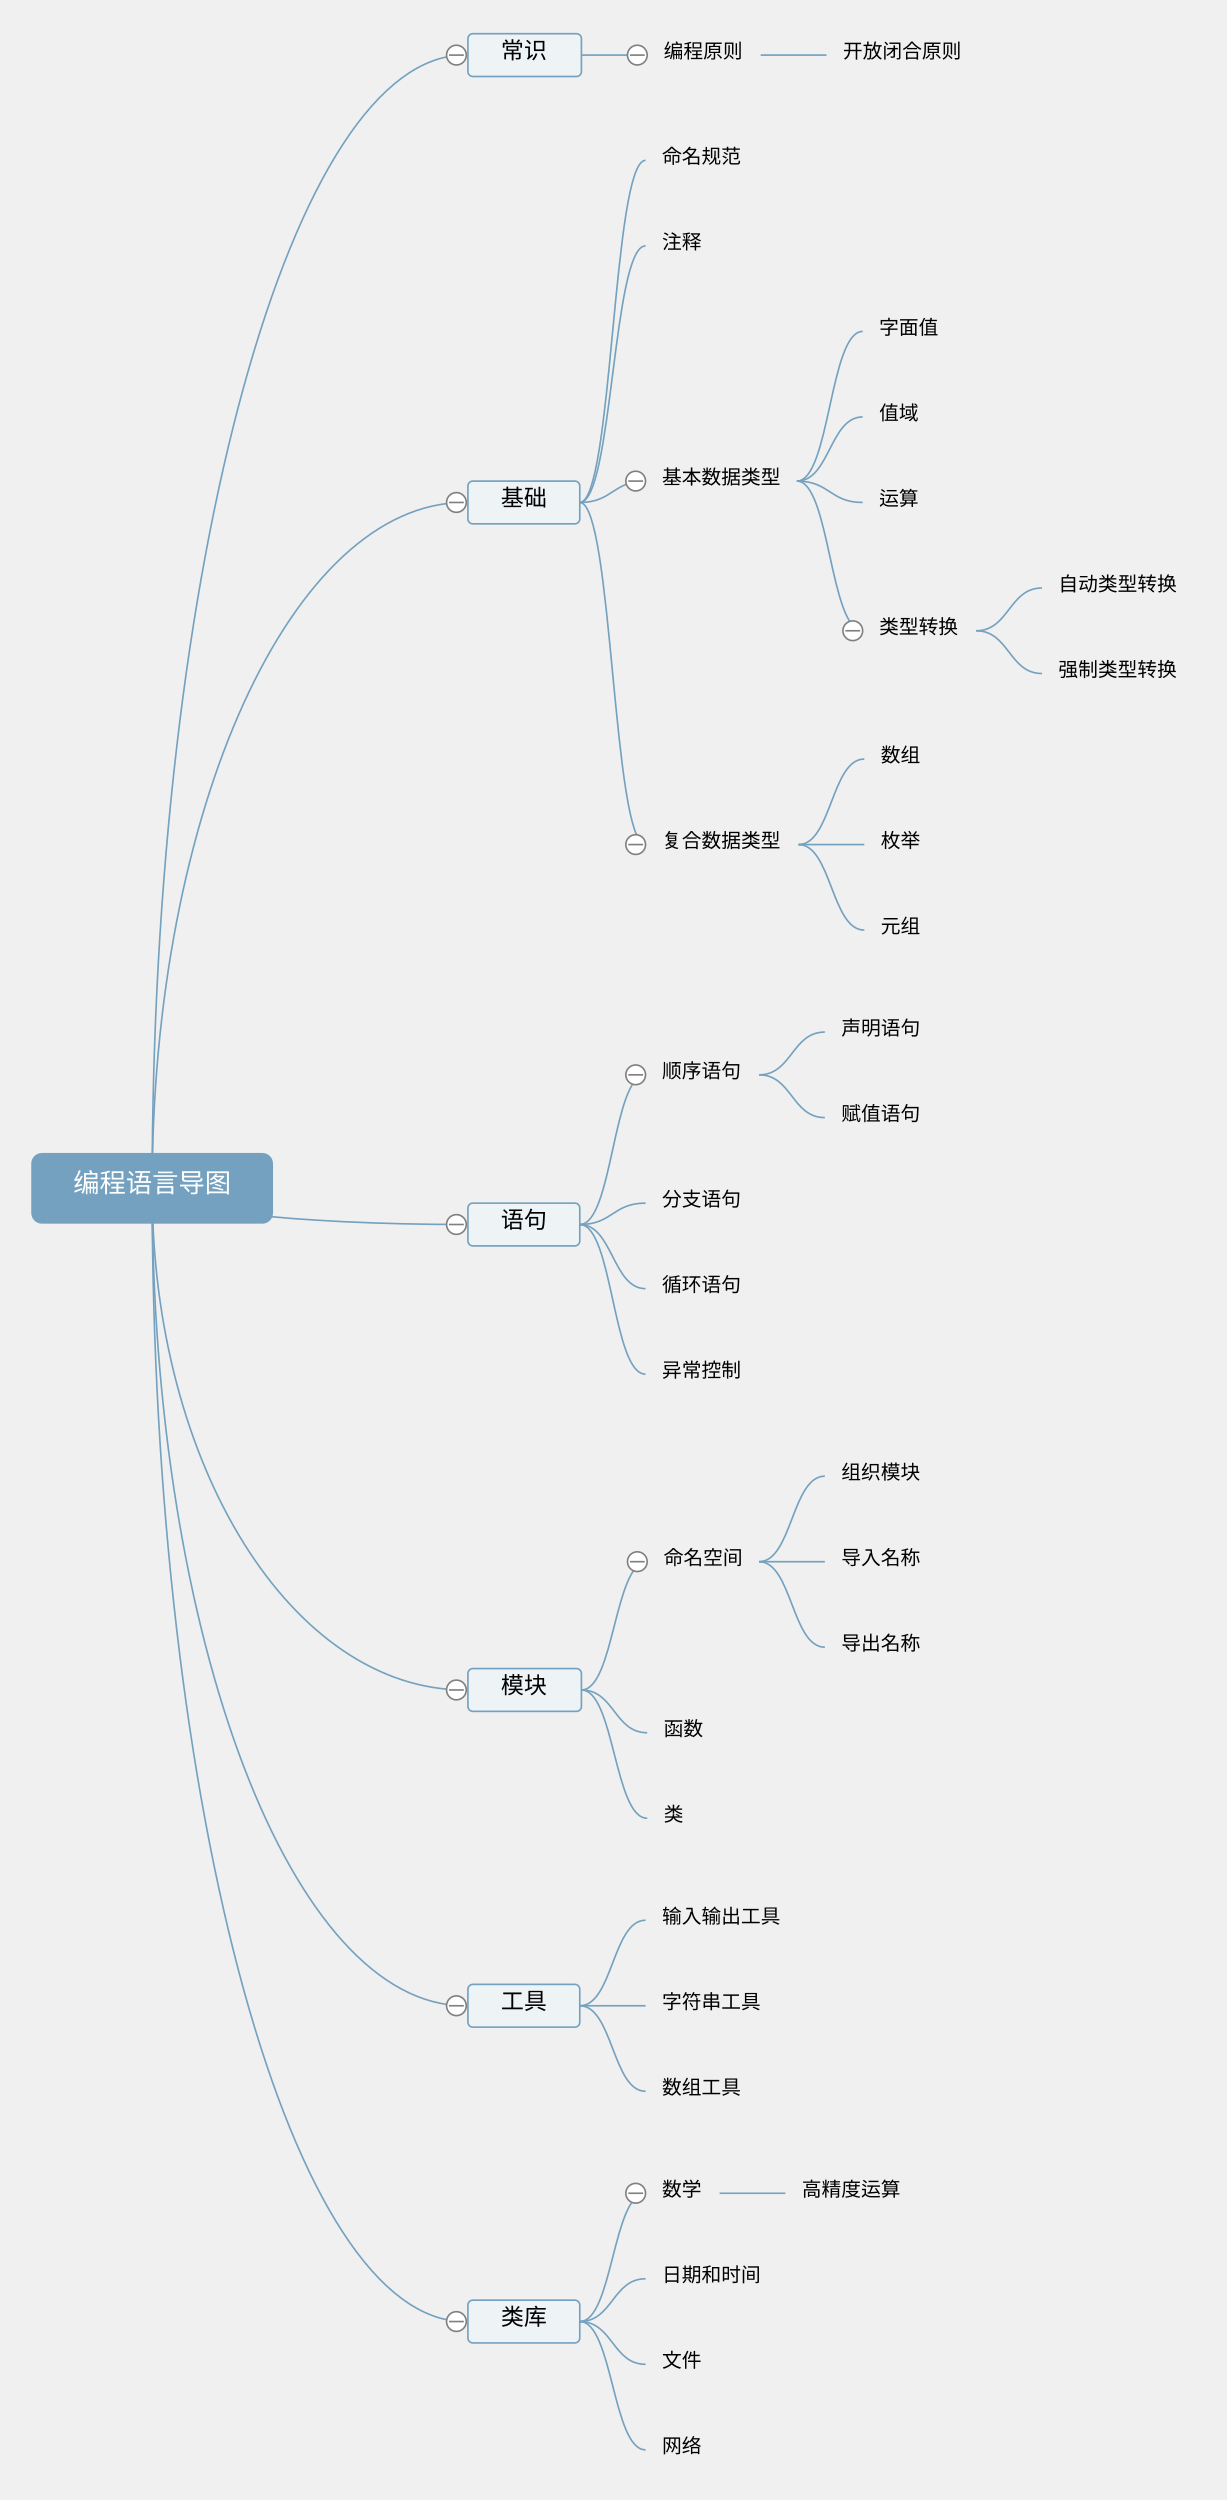
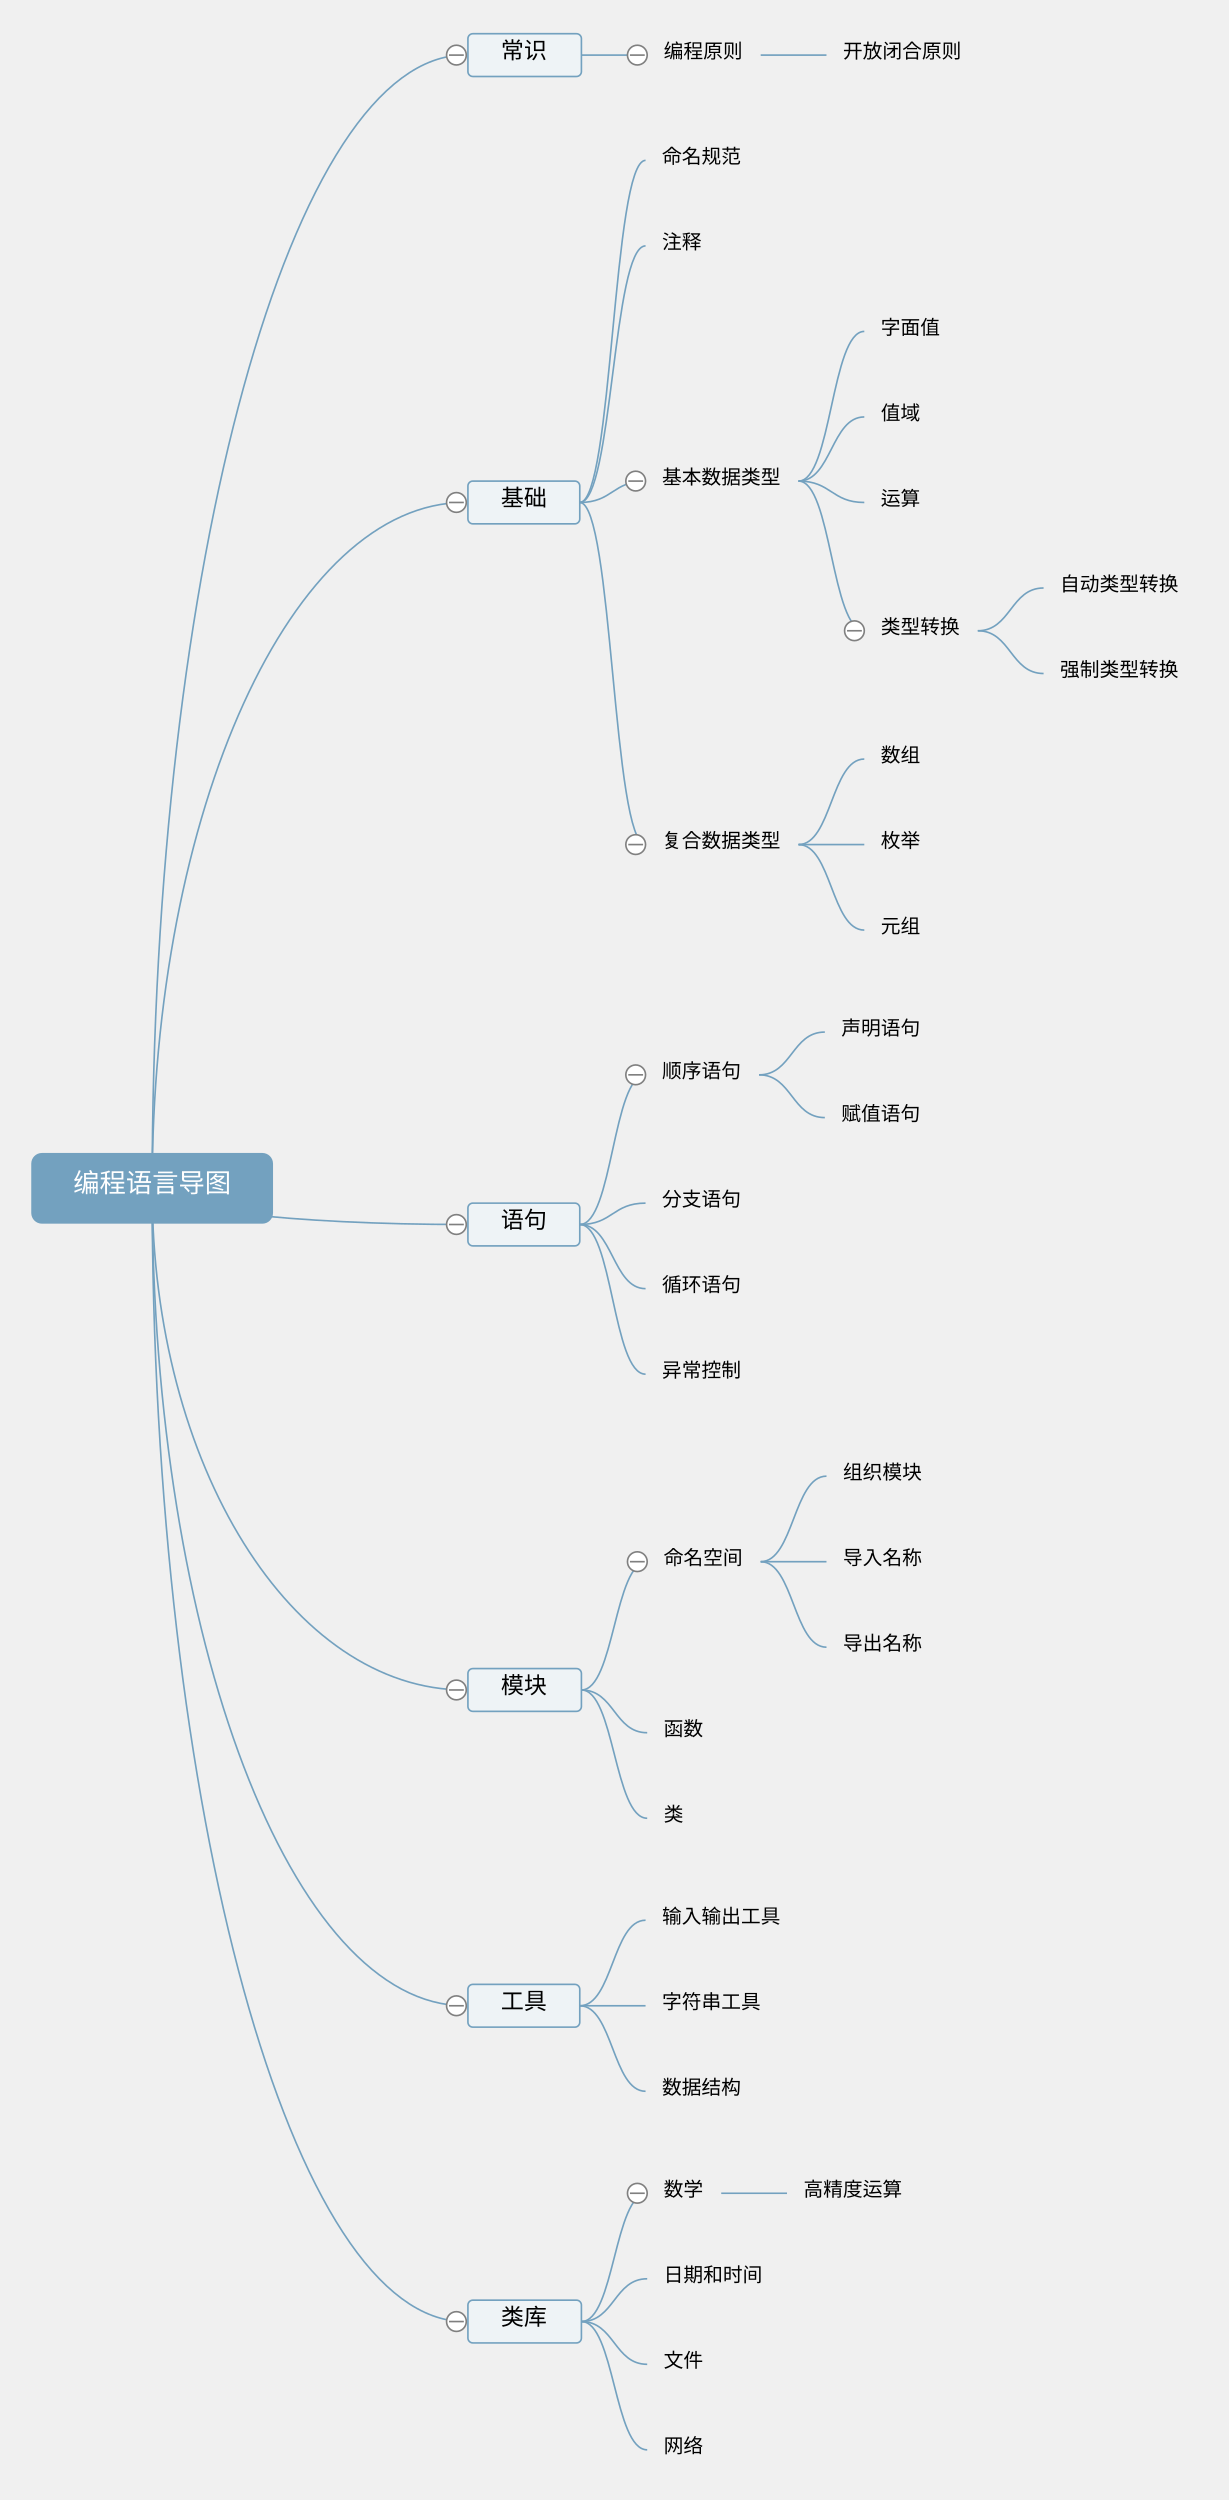
- <svg xmlns="http://www.w3.org/2000/svg" id="kity_svg_6" version="1.1" width="746" height="1520" style="background: rgb(251, 251, 251); visibility: visible;" viewBox="0 0 746 1520">
+ <svg xmlns="http://www.w3.org/2000/svg" id="kity_svg_6" version="1.1" width="747" height="1520" style="background: rgb(251, 251, 251); visibility: visible;" viewBox="0 0 747 1520">
  <defs id="kity_defs_7">
    <linearGradient id="kity_linearGradient_17" x1="0" y1="0" x2="0" y2="1">
      <stop id="kity_stop_18" offset="0" stop-color="rgb(255, 255, 255)" />
      <stop id="kity_stop_19" offset="1" stop-color="rgb(204, 204, 204)" />
    </linearGradient>
    <marker id="kity_marker_2" orient="auto" refX="6" refY="0" viewBox="-7 -7 14 14" markerWidth="7" markerHeight="7" markerUnits="userSpaceOnUse">
      <path id="kity_path_3" fill="rgb(115, 161, 191)" stroke="none" d="M6,0A6,6,0,1,1,-6,0A6,6,0,1,1,6,0" />
    </marker>
  </defs>
  <g id="kity_g_8">
    <g id="minder1" text-rendering="optimize-speed">
      <g id="minder_connect_group1">
        <path id="kity_path_31" fill="none" stroke="rgb(115, 161, 191)" stroke-width="1" d="M92.5,722.5A190,689,0,0,1,282.5,33.5" />
        <path id="kity_path_33" fill="none" stroke="rgb(115, 161, 191)" stroke-width="1" d="M353.5,33.5C373.5,33.5,373.5,33.5,393.5,33.5" />
        <path id="kity_path_35" fill="none" stroke="rgb(115, 161, 191)" stroke-width="1" d="M462.5,33.5C482.5,33.5,482.5,33.5,502.5,33.5" />
        <path id="kity_path_37" fill="none" stroke="rgb(115, 161, 191)" stroke-width="1" d="M92.5,722.5A190,417,0,0,1,282.5,305.5" />
        <path id="kity_path_39" fill="none" stroke="rgb(115, 161, 191)" stroke-width="1" d="M352.5,305.5C372.5,305.5,372.5,97.5,392.5,97.5" />
        <path id="kity_path_41" fill="none" stroke="rgb(115, 161, 191)" stroke-width="1" d="M352.5,305.5C372.5,305.5,372.5,149.5,392.5,149.5" />
        <path id="kity_path_43" fill="none" stroke="rgb(115, 161, 191)" stroke-width="1" d="M352.5,305.5C372.5,305.5,372.5,292.5,392.5,292.5" />
-         <path id="kity_path_45" fill="none" stroke="rgb(115, 161, 191)" stroke-width="1" d="M484.5,292.5C504.5,292.5,504.5,201.5,524.5,201.5" />
-         <path id="kity_path_47" fill="none" stroke="rgb(115, 161, 191)" stroke-width="1" d="M484.5,292.5C504.5,292.5,504.5,253.5,524.5,253.5" />
-         <path id="kity_path_49" fill="none" stroke="rgb(115, 161, 191)" stroke-width="1" d="M484.5,292.5C504.5,292.5,504.5,305.5,524.5,305.5" />
-         <path id="kity_path_51" fill="none" stroke="rgb(115, 161, 191)" stroke-width="1" d="M484.5,292.5C504.5,292.5,504.5,383.5,524.5,383.5" />
-         <path id="kity_path_53" fill="none" stroke="rgb(115, 161, 191)" stroke-width="1" d="M593.5,383.5C613.5,383.5,613.5,357.5,633.5,357.5" />
-         <path id="kity_path_55" fill="none" stroke="rgb(115, 161, 191)" stroke-width="1" d="M593.5,383.5C613.5,383.5,613.5,409.5,633.5,409.5" />
+         <path id="kity_path_45" fill="none" stroke="rgb(115, 161, 191)" stroke-width="1" d="M485.5,292.5C505.5,292.5,505.5,201.5,525.5,201.5" />
+         <path id="kity_path_47" fill="none" stroke="rgb(115, 161, 191)" stroke-width="1" d="M485.5,292.5C505.5,292.5,505.5,253.5,525.5,253.5" />
+         <path id="kity_path_49" fill="none" stroke="rgb(115, 161, 191)" stroke-width="1" d="M485.5,292.5C505.5,292.5,505.5,305.5,525.5,305.5" />
+         <path id="kity_path_51" fill="none" stroke="rgb(115, 161, 191)" stroke-width="1" d="M485.5,292.5C505.5,292.5,505.5,383.5,525.5,383.5" />
+         <path id="kity_path_53" fill="none" stroke="rgb(115, 161, 191)" stroke-width="1" d="M594.5,383.5C614.5,383.5,614.5,357.5,634.5,357.5" />
+         <path id="kity_path_55" fill="none" stroke="rgb(115, 161, 191)" stroke-width="1" d="M594.5,383.5C614.5,383.5,614.5,409.5,634.5,409.5" />
        <path id="kity_path_57" fill="none" stroke="rgb(115, 161, 191)" stroke-width="1" d="M352.5,305.5C372.5,305.5,372.5,513.5,392.5,513.5" />
        <path id="kity_path_59" fill="none" stroke="rgb(115, 161, 191)" stroke-width="1" d="M485.5,513.5C505.5,513.5,505.5,461.5,525.5,461.5" />
        <path id="kity_path_61" fill="none" stroke="rgb(115, 161, 191)" stroke-width="1" d="M485.5,513.5C505.5,513.5,505.5,513.5,525.5,513.5" />
        <path id="kity_path_63" fill="none" stroke="rgb(115, 161, 191)" stroke-width="1" d="M485.5,513.5C505.5,513.5,505.5,565.5,525.5,565.5" />
        <path id="kity_path_65" fill="none" stroke="rgb(115, 161, 191)" stroke-width="1" d="M92.5,722.5A190,22,0,0,0,282.5,744.5" />
        <path id="kity_path_67" fill="none" stroke="rgb(115, 161, 191)" stroke-width="1" d="M352.5,744.5C372.5,744.5,372.5,653.5,392.5,653.5" />
        <path id="kity_path_69" fill="none" stroke="rgb(115, 161, 191)" stroke-width="1" d="M461.5,653.5C481.5,653.5,481.5,627.5,501.5,627.5" />
        <path id="kity_path_71" fill="none" stroke="rgb(115, 161, 191)" stroke-width="1" d="M461.5,653.5C481.5,653.5,481.5,679.5,501.5,679.5" />
        <path id="kity_path_73" fill="none" stroke="rgb(115, 161, 191)" stroke-width="1" d="M352.5,744.5C372.5,744.5,372.5,731.5,392.5,731.5" />
        <path id="kity_path_75" fill="none" stroke="rgb(115, 161, 191)" stroke-width="1" d="M352.5,744.5C372.5,744.5,372.5,783.5,392.5,783.5" />
        <path id="kity_path_77" fill="none" stroke="rgb(115, 161, 191)" stroke-width="1" d="M352.5,744.5C372.5,744.5,372.5,835.5,392.5,835.5" />
        <path id="kity_path_79" fill="none" stroke="rgb(115, 161, 191)" stroke-width="1" d="M92.5,722.5A190,305,0,0,0,282.5,1027.5" />
        <path id="kity_path_81" fill="none" stroke="rgb(115, 161, 191)" stroke-width="1" d="M353.5,1027.5C373.5,1027.5,373.5,949.5,393.5,949.5" />
-         <path id="kity_path_83" fill="none" stroke="rgb(115, 161, 191)" stroke-width="1" d="M461.5,949.5C481.5,949.5,481.5,897.5,501.5,897.5" />
-         <path id="kity_path_85" fill="none" stroke="rgb(115, 161, 191)" stroke-width="1" d="M461.5,949.5C481.5,949.5,481.5,949.5,501.5,949.5" />
-         <path id="kity_path_87" fill="none" stroke="rgb(115, 161, 191)" stroke-width="1" d="M461.5,949.5C481.5,949.5,481.5,1001.5,501.5,1001.5" />
+         <path id="kity_path_83" fill="none" stroke="rgb(115, 161, 191)" stroke-width="1" d="M462.5,949.5C482.5,949.5,482.5,897.5,502.5,897.5" />
+         <path id="kity_path_85" fill="none" stroke="rgb(115, 161, 191)" stroke-width="1" d="M462.5,949.5C482.5,949.5,482.5,949.5,502.5,949.5" />
+         <path id="kity_path_87" fill="none" stroke="rgb(115, 161, 191)" stroke-width="1" d="M462.5,949.5C482.5,949.5,482.5,1001.5,502.5,1001.5" />
        <path id="kity_path_89" fill="none" stroke="rgb(115, 161, 191)" stroke-width="1" d="M353.5,1027.5C373.5,1027.5,373.5,1053.5,393.5,1053.5" />
        <path id="kity_path_91" fill="none" stroke="rgb(115, 161, 191)" stroke-width="1" d="M353.5,1027.5C373.5,1027.5,373.5,1105.5,393.5,1105.5" />
        <path id="kity_path_93" fill="none" stroke="rgb(115, 161, 191)" stroke-width="1" d="M92.5,722.5A190,497,0,0,0,282.5,1219.5" />
        <path id="kity_path_95" fill="none" stroke="rgb(115, 161, 191)" stroke-width="1" d="M352.5,1219.5C372.5,1219.5,372.5,1167.5,392.5,1167.5" />
        <path id="kity_path_97" fill="none" stroke="rgb(115, 161, 191)" stroke-width="1" d="M352.5,1219.5C372.5,1219.5,372.5,1219.5,392.5,1219.5" />
        <path id="kity_path_99" fill="none" stroke="rgb(115, 161, 191)" stroke-width="1" d="M352.5,1219.5C372.5,1219.5,372.5,1271.5,392.5,1271.5" />
        <path id="kity_path_101" fill="none" stroke="rgb(115, 161, 191)" stroke-width="1" d="M92.5,722.5A190,689,0,0,0,282.5,1411.5" />
-         <path id="kity_path_103" fill="none" stroke="rgb(115, 161, 191)" stroke-width="1" d="M352.5,1411.5C372.5,1411.5,372.5,1333.5,392.5,1333.5" />
-         <path id="kity_path_105" fill="none" stroke="rgb(115, 161, 191)" stroke-width="1" d="M437.5,1333.5C457.5,1333.5,457.5,1333.5,477.5,1333.5" />
-         <path id="kity_path_107" fill="none" stroke="rgb(115, 161, 191)" stroke-width="1" d="M352.5,1411.5C372.5,1411.5,372.5,1385.5,392.5,1385.5" />
-         <path id="kity_path_109" fill="none" stroke="rgb(115, 161, 191)" stroke-width="1" d="M352.5,1411.5C372.5,1411.5,372.5,1437.5,392.5,1437.5" />
-         <path id="kity_path_111" fill="none" stroke="rgb(115, 161, 191)" stroke-width="1" d="M352.5,1411.5C372.5,1411.5,372.5,1489.5,392.5,1489.5" />
+         <path id="kity_path_103" fill="none" stroke="rgb(115, 161, 191)" stroke-width="1" d="M353.5,1411.5C373.5,1411.5,373.5,1333.5,393.5,1333.5" />
+         <path id="kity_path_105" fill="none" stroke="rgb(115, 161, 191)" stroke-width="1" d="M438.5,1333.5C458.5,1333.5,458.5,1333.5,478.5,1333.5" />
+         <path id="kity_path_107" fill="none" stroke="rgb(115, 161, 191)" stroke-width="1" d="M353.5,1411.5C373.5,1411.5,373.5,1385.5,393.5,1385.5" />
+         <path id="kity_path_109" fill="none" stroke="rgb(115, 161, 191)" stroke-width="1" d="M353.5,1411.5C373.5,1411.5,373.5,1437.5,393.5,1437.5" />
+         <path id="kity_path_111" fill="none" stroke="rgb(115, 161, 191)" stroke-width="1" d="M353.5,1411.5C373.5,1411.5,373.5,1489.5,393.5,1489.5" />
      </g>
      <g id="minder_node1">
        <path id="node_outline1" fill="rgb(115, 161, 191)" stroke="rgb(115, 161, 191)" d="M25.5,702.5h134a5,5,0,0,1,5,5v30a5,5,0,0,1,-5,5h-134a5,5,0,0,1,-5,-5v-30a5,5,0,0,1,5,-5z" stroke-width="3" />
        <g id="node_text1" fill="white">
          <text id="kity_text_22" text-rendering="inherit" font-size="16" dy=".8em" y="712.1" x="44.5">编程语言导图</text>
        </g>
      </g>
      <g id="kity_g_12">
        <path id="kity_path_13" fill="none" stroke="none" d="M44.5,722.5h0v0h0z" />
      </g>
      <g id="kity_g_14">
        <path id="kity_path_15" fill="none" stroke="none" d="M44.5,722.5h0v0h0z" />
        <path id="kity_path_16" fill="none" stroke="none" />
      </g>
      <g id="minder_node2">
        <g id="node_expander3" style="cursor: pointer;">
          <path id="kity_path_242" fill="white" stroke="gray" d="M283.5,33.5A6,6,0,1,1,271.5,33.5A6,6,0,1,1,283.5,33.5" />
          <path id="kity_path_243" fill="none" stroke="gray" d="M273,33.5L282,33.5" />
        </g>
        <path id="node_outline4" fill="rgb(238, 243, 246)" stroke="rgb(115, 161, 191)" d="M287.5,20.5h63a3,3,0,0,1,3,3v20a3,3,0,0,1,-3,3h-63a3,3,0,0,1,-3,-3v-20a3,3,0,0,1,3,-3z" stroke-width="1" />
        <g id="node_text4" fill="black">
          <text id="kity_text_117" text-rendering="inherit" font-size="14" dy=".8em" y="24.4" x="304.5">常识</text>
        </g>
      </g>
      <g id="minder_node3">
        <g id="node_expander2" style="cursor: pointer;">
          <path id="kity_path_239" fill="white" stroke="gray" d="M393.5,33.5A6,6,0,1,1,381.5,33.5A6,6,0,1,1,393.5,33.5" />
          <path id="kity_path_240" fill="none" stroke="gray" d="M383,33.5L392,33.5" />
        </g>
        <path id="node_outline3" fill="none" stroke="none" d="M398.5,22.5h59a5,5,0,0,1,5,5v12a5,5,0,0,1,-5,5h-59a5,5,0,0,1,-5,-5v-12a5,5,0,0,1,5,-5z" />
        <g id="node_text3" fill="black">
          <text id="kity_text_115" text-rendering="inherit" font-size="12" dy=".8em" y="25.7" x="403.5">编程原则</text>
        </g>
      </g>
      <g id="minder_node4">
-         <g id="node_expander1" display="none" style="cursor: pointer;">
+         <g id="node_expander1" style="cursor: pointer;" display="none">
          <path id="kity_path_236" fill="white" stroke="gray" d="M502.5,33.5A6,6,0,1,1,490.5,33.5A6,6,0,1,1,502.5,33.5" />
          <path id="kity_path_237" fill="none" stroke="gray" />
        </g>
-         <path id="node_outline2" fill="none" stroke="none" d="M507.5,22.5h82a5,5,0,0,1,5,5v12a5,5,0,0,1,-5,5h-82a5,5,0,0,1,-5,-5v-12a5,5,0,0,1,5,-5z" />
+         <path id="node_outline2" fill="none" stroke="none" d="M507.5,22.5h83a5,5,0,0,1,5,5v12a5,5,0,0,1,-5,5h-83a5,5,0,0,1,-5,-5v-12a5,5,0,0,1,5,-5z" />
        <g id="node_text2" fill="black">
          <text id="kity_text_113" text-rendering="inherit" font-size="12" dy=".8em" y="25.7" x="512.5">开放闭合原则</text>
        </g>
      </g>
      <g id="minder_node5">
        <g id="node_expander17" style="cursor: pointer;">
          <path id="kity_path_284" fill="white" stroke="gray" d="M283.5,305.5A6,6,0,1,1,271.5,305.5A6,6,0,1,1,283.5,305.5" />
          <path id="kity_path_285" fill="none" stroke="gray" d="M273,305.5L282,305.5" />
        </g>
        <path id="node_outline18" fill="rgb(238, 243, 246)" stroke="rgb(115, 161, 191)" d="M287.5,292.5h62a3,3,0,0,1,3,3v20a3,3,0,0,1,-3,3h-62a3,3,0,0,1,-3,-3v-20a3,3,0,0,1,3,-3z" stroke-width="1" />
        <g id="node_text18" fill="black">
          <text id="kity_text_145" text-rendering="inherit" font-size="14" dy=".8em" y="296.4" x="304.5">基础</text>
        </g>
      </g>
      <g id="minder_node6">
-         <g id="node_expander4" display="none" style="cursor: pointer;">
+         <g id="node_expander4" style="cursor: pointer;" display="none">
          <path id="kity_path_245" fill="white" stroke="gray" d="M392.5,97.5A6,6,0,1,1,380.5,97.5A6,6,0,1,1,392.5,97.5" />
          <path id="kity_path_246" fill="none" stroke="gray" />
        </g>
-         <path id="node_outline5" fill="none" stroke="none" d="M397.5,86.5h58a5,5,0,0,1,5,5v12a5,5,0,0,1,-5,5h-58a5,5,0,0,1,-5,-5v-12a5,5,0,0,1,5,-5z" />
+         <path id="node_outline5" fill="none" stroke="none" d="M397.5,86.5h59a5,5,0,0,1,5,5v12a5,5,0,0,1,-5,5h-59a5,5,0,0,1,-5,-5v-12a5,5,0,0,1,5,-5z" />
        <g id="node_text5" fill="black">
          <text id="kity_text_119" text-rendering="inherit" font-size="12" dy=".8em" y="89.7" x="402.5">命名规范</text>
        </g>
      </g>
      <g id="minder_node7">
-         <g id="node_expander5" display="none" style="cursor: pointer;">
+         <g id="node_expander5" style="cursor: pointer;" display="none">
          <path id="kity_path_248" fill="white" stroke="gray" d="M392.5,149.5A6,6,0,1,1,380.5,149.5A6,6,0,1,1,392.5,149.5" />
          <path id="kity_path_249" fill="none" stroke="gray" />
        </g>
        <path id="node_outline6" fill="none" stroke="none" d="M397.5,138.5h35a5,5,0,0,1,5,5v12a5,5,0,0,1,-5,5h-35a5,5,0,0,1,-5,-5v-12a5,5,0,0,1,5,-5z" />
        <g id="node_text6" fill="black">
          <text id="kity_text_121" text-rendering="inherit" font-size="12" dy=".8em" y="141.7" x="402.5">注释</text>
        </g>
      </g>
      <g id="minder_node8">
        <g id="node_expander12" style="cursor: pointer;">
          <path id="kity_path_269" fill="white" stroke="gray" d="M392.5,292.5A6,6,0,1,1,380.5,292.5A6,6,0,1,1,392.5,292.5" />
          <path id="kity_path_270" fill="none" stroke="gray" d="M382,292.5L391,292.5" />
        </g>
-         <path id="node_outline13" fill="none" stroke="none" d="M397.5,281.5h82a5,5,0,0,1,5,5v12a5,5,0,0,1,-5,5h-82a5,5,0,0,1,-5,-5v-12a5,5,0,0,1,5,-5z" />
+         <path id="node_outline13" fill="none" stroke="none" d="M397.5,281.5h83a5,5,0,0,1,5,5v12a5,5,0,0,1,-5,5h-83a5,5,0,0,1,-5,-5v-12a5,5,0,0,1,5,-5z" />
        <g id="node_text13" fill="black">
          <text id="kity_text_135" text-rendering="inherit" font-size="12" dy=".8em" y="284.7" x="402.5">基本数据类型</text>
        </g>
      </g>
      <g id="minder_node9">
-         <g id="node_expander6" display="none" style="cursor: pointer;">
-           <path id="kity_path_251" fill="white" stroke="gray" d="M524.5,201.5A6,6,0,1,1,512.5,201.5A6,6,0,1,1,524.5,201.5" />
+         <g id="node_expander6" style="cursor: pointer;" display="none">
+           <path id="kity_path_251" fill="white" stroke="gray" d="M525.5,201.5A6,6,0,1,1,513.5,201.5A6,6,0,1,1,525.5,201.5" />
          <path id="kity_path_252" fill="none" stroke="gray" />
        </g>
-         <path id="node_outline7" fill="none" stroke="none" d="M529.5,190.5h47a5,5,0,0,1,5,5v12a5,5,0,0,1,-5,5h-47a5,5,0,0,1,-5,-5v-12a5,5,0,0,1,5,-5z" />
+         <path id="node_outline7" fill="none" stroke="none" d="M530.5,190.5h47a5,5,0,0,1,5,5v12a5,5,0,0,1,-5,5h-47a5,5,0,0,1,-5,-5v-12a5,5,0,0,1,5,-5z" />
        <g id="node_text7" fill="black">
-           <text id="kity_text_123" text-rendering="inherit" font-size="12" dy=".8em" y="193.7" x="534.5">字面值</text>
+           <text id="kity_text_123" text-rendering="inherit" font-size="12" dy=".8em" y="193.7" x="535.5">字面值</text>
        </g>
      </g>
      <g id="minder_node10">
-         <g id="node_expander7" display="none" style="cursor: pointer;">
-           <path id="kity_path_254" fill="white" stroke="gray" d="M524.5,253.5A6,6,0,1,1,512.5,253.5A6,6,0,1,1,524.5,253.5" />
+         <g id="node_expander7" style="cursor: pointer;" display="none">
+           <path id="kity_path_254" fill="white" stroke="gray" d="M525.5,253.5A6,6,0,1,1,513.5,253.5A6,6,0,1,1,525.5,253.5" />
          <path id="kity_path_255" fill="none" stroke="gray" />
        </g>
-         <path id="node_outline8" fill="none" stroke="none" d="M529.5,242.5h35a5,5,0,0,1,5,5v12a5,5,0,0,1,-5,5h-35a5,5,0,0,1,-5,-5v-12a5,5,0,0,1,5,-5z" />
+         <path id="node_outline8" fill="none" stroke="none" d="M530.5,242.5h35a5,5,0,0,1,5,5v12a5,5,0,0,1,-5,5h-35a5,5,0,0,1,-5,-5v-12a5,5,0,0,1,5,-5z" />
        <g id="node_text8" fill="black">
-           <text id="kity_text_125" text-rendering="inherit" font-size="12" dy=".8em" y="245.7" x="534.5">值域</text>
+           <text id="kity_text_125" text-rendering="inherit" font-size="12" dy=".8em" y="245.7" x="535.5">值域</text>
        </g>
      </g>
      <g id="minder_node11">
-         <g id="node_expander8" display="none" style="cursor: pointer;">
-           <path id="kity_path_257" fill="white" stroke="gray" d="M524.5,305.5A6,6,0,1,1,512.5,305.5A6,6,0,1,1,524.5,305.5" />
+         <g id="node_expander8" style="cursor: pointer;" display="none">
+           <path id="kity_path_257" fill="white" stroke="gray" d="M525.5,305.5A6,6,0,1,1,513.5,305.5A6,6,0,1,1,525.5,305.5" />
          <path id="kity_path_258" fill="none" stroke="gray" />
        </g>
-         <path id="node_outline9" fill="none" stroke="none" d="M529.5,294.5h35a5,5,0,0,1,5,5v12a5,5,0,0,1,-5,5h-35a5,5,0,0,1,-5,-5v-12a5,5,0,0,1,5,-5z" />
+         <path id="node_outline9" fill="none" stroke="none" d="M530.5,294.5h35a5,5,0,0,1,5,5v12a5,5,0,0,1,-5,5h-35a5,5,0,0,1,-5,-5v-12a5,5,0,0,1,5,-5z" />
        <g id="node_text9" fill="black">
-           <text id="kity_text_127" text-rendering="inherit" font-size="12" dy=".8em" y="297.7" x="534.5">运算</text>
+           <text id="kity_text_127" text-rendering="inherit" font-size="12" dy=".8em" y="297.7" x="535.5">运算</text>
        </g>
      </g>
      <g id="minder_node12">
        <g id="node_expander11" style="cursor: pointer;">
-           <path id="kity_path_266" fill="white" stroke="gray" d="M524.5,383.5A6,6,0,1,1,512.5,383.5A6,6,0,1,1,524.5,383.5" />
-           <path id="kity_path_267" fill="none" stroke="gray" d="M514,383.5L523,383.5" />
-         </g>
-         <path id="node_outline12" fill="none" stroke="none" d="M529.5,372.5h59a5,5,0,0,1,5,5v12a5,5,0,0,1,-5,5h-59a5,5,0,0,1,-5,-5v-12a5,5,0,0,1,5,-5z" />
+           <path id="kity_path_266" fill="white" stroke="gray" d="M525.5,383.5A6,6,0,1,1,513.5,383.5A6,6,0,1,1,525.5,383.5" />
+           <path id="kity_path_267" fill="none" stroke="gray" d="M515,383.5L524,383.5" />
+         </g>
+         <path id="node_outline12" fill="none" stroke="none" d="M530.5,372.5h59a5,5,0,0,1,5,5v12a5,5,0,0,1,-5,5h-59a5,5,0,0,1,-5,-5v-12a5,5,0,0,1,5,-5z" />
        <g id="node_text12" fill="black">
-           <text id="kity_text_133" text-rendering="inherit" font-size="12" dy=".8em" y="375.7" x="534.5">类型转换</text>
+           <text id="kity_text_133" text-rendering="inherit" font-size="12" dy=".8em" y="375.7" x="535.5">类型转换</text>
        </g>
      </g>
      <g id="minder_node13">
-         <g id="node_expander9" display="none" style="cursor: pointer;">
-           <path id="kity_path_260" fill="white" stroke="gray" d="M633.5,357.5A6,6,0,1,1,621.5,357.5A6,6,0,1,1,633.5,357.5" />
+         <g id="node_expander9" style="cursor: pointer;" display="none">
+           <path id="kity_path_260" fill="white" stroke="gray" d="M634.5,357.5A6,6,0,1,1,622.5,357.5A6,6,0,1,1,634.5,357.5" />
          <path id="kity_path_261" fill="none" stroke="gray" />
        </g>
-         <path id="node_outline10" fill="none" stroke="none" d="M638.5,346.5h83a5,5,0,0,1,5,5v12a5,5,0,0,1,-5,5h-83a5,5,0,0,1,-5,-5v-12a5,5,0,0,1,5,-5z" />
+         <path id="node_outline10" fill="none" stroke="none" d="M639.5,346.5h83a5,5,0,0,1,5,5v12a5,5,0,0,1,-5,5h-83a5,5,0,0,1,-5,-5v-12a5,5,0,0,1,5,-5z" />
        <g id="node_text10" fill="black">
-           <text id="kity_text_129" text-rendering="inherit" font-size="12" dy=".8em" y="349.7" x="643.5">自动类型转换</text>
+           <text id="kity_text_129" text-rendering="inherit" font-size="12" dy=".8em" y="349.7" x="644.5">自动类型转换</text>
        </g>
      </g>
      <g id="minder_node14">
-         <g id="node_expander10" display="none" style="cursor: pointer;">
-           <path id="kity_path_263" fill="white" stroke="gray" d="M633.5,409.5A6,6,0,1,1,621.5,409.5A6,6,0,1,1,633.5,409.5" />
+         <g id="node_expander10" style="cursor: pointer;" display="none">
+           <path id="kity_path_263" fill="white" stroke="gray" d="M634.5,409.5A6,6,0,1,1,622.5,409.5A6,6,0,1,1,634.5,409.5" />
          <path id="kity_path_264" fill="none" stroke="gray" />
        </g>
-         <path id="node_outline11" fill="none" stroke="none" d="M638.5,398.5h83a5,5,0,0,1,5,5v12a5,5,0,0,1,-5,5h-83a5,5,0,0,1,-5,-5v-12a5,5,0,0,1,5,-5z" />
+         <path id="node_outline11" fill="none" stroke="none" d="M639.5,398.5h83a5,5,0,0,1,5,5v12a5,5,0,0,1,-5,5h-83a5,5,0,0,1,-5,-5v-12a5,5,0,0,1,5,-5z" />
        <g id="node_text11" fill="black">
-           <text id="kity_text_131" text-rendering="inherit" font-size="12" dy=".8em" y="401.7" x="643.5">强制类型转换</text>
+           <text id="kity_text_131" text-rendering="inherit" font-size="12" dy=".8em" y="401.7" x="644.5">强制类型转换</text>
        </g>
      </g>
      <g id="minder_node15">
        <g id="node_expander16" style="cursor: pointer;">
          <path id="kity_path_281" fill="white" stroke="gray" d="M392.5,513.5A6,6,0,1,1,380.5,513.5A6,6,0,1,1,392.5,513.5" />
          <path id="kity_path_282" fill="none" stroke="gray" d="M382,513.5L391,513.5" />
        </g>
        <path id="node_outline17" fill="none" stroke="none" d="M397.5,502.5h83a5,5,0,0,1,5,5v12a5,5,0,0,1,-5,5h-83a5,5,0,0,1,-5,-5v-12a5,5,0,0,1,5,-5z" />
        <g id="node_text17" fill="black">
          <text id="kity_text_143" text-rendering="inherit" font-size="12" dy=".8em" y="505.7" x="402.5">复合数据类型</text>
        </g>
      </g>
      <g id="minder_node16">
-         <g id="node_expander13" display="none" style="cursor: pointer;">
+         <g id="node_expander13" style="cursor: pointer;" display="none">
          <path id="kity_path_272" fill="white" stroke="gray" d="M525.5,461.5A6,6,0,1,1,513.5,461.5A6,6,0,1,1,525.5,461.5" />
          <path id="kity_path_273" fill="none" stroke="gray" />
        </g>
        <path id="node_outline14" fill="none" stroke="none" d="M530.5,450.5h35a5,5,0,0,1,5,5v12a5,5,0,0,1,-5,5h-35a5,5,0,0,1,-5,-5v-12a5,5,0,0,1,5,-5z" />
        <g id="node_text14" fill="black">
          <text id="kity_text_137" text-rendering="inherit" font-size="12" dy=".8em" y="453.7" x="535.5">数组</text>
        </g>
      </g>
      <g id="minder_node17">
-         <g id="node_expander14" display="none" style="cursor: pointer;">
+         <g id="node_expander14" style="cursor: pointer;" display="none">
          <path id="kity_path_275" fill="white" stroke="gray" d="M525.5,513.5A6,6,0,1,1,513.5,513.5A6,6,0,1,1,525.5,513.5" />
          <path id="kity_path_276" fill="none" stroke="gray" />
        </g>
        <path id="node_outline15" fill="none" stroke="none" d="M530.5,502.5h35a5,5,0,0,1,5,5v12a5,5,0,0,1,-5,5h-35a5,5,0,0,1,-5,-5v-12a5,5,0,0,1,5,-5z" />
        <g id="node_text15" fill="black">
          <text id="kity_text_139" text-rendering="inherit" font-size="12" dy=".8em" y="505.7" x="535.5">枚举</text>
        </g>
      </g>
      <g id="minder_node18">
-         <g id="node_expander15" display="none" style="cursor: pointer;">
+         <g id="node_expander15" style="cursor: pointer;" display="none">
          <path id="kity_path_278" fill="white" stroke="gray" d="M525.5,565.5A6,6,0,1,1,513.5,565.5A6,6,0,1,1,525.5,565.5" />
          <path id="kity_path_279" fill="none" stroke="gray" />
        </g>
        <path id="node_outline16" fill="none" stroke="none" d="M530.5,554.5h35a5,5,0,0,1,5,5v12a5,5,0,0,1,-5,5h-35a5,5,0,0,1,-5,-5v-12a5,5,0,0,1,5,-5z" />
        <g id="node_text16" fill="black">
          <text id="kity_text_141" text-rendering="inherit" font-size="12" dy=".8em" y="557.7" x="535.5">元组</text>
        </g>
      </g>
      <g id="minder_node19">
        <g id="node_expander24" style="cursor: pointer;">
          <path id="kity_path_305" fill="white" stroke="gray" d="M283.5,744.5A6,6,0,1,1,271.5,744.5A6,6,0,1,1,283.5,744.5" />
          <path id="kity_path_306" fill="none" stroke="gray" d="M273,744.5L282,744.5" />
        </g>
        <path id="node_outline25" fill="rgb(238, 243, 246)" stroke="rgb(115, 161, 191)" d="M287.5,731.5h62a3,3,0,0,1,3,3v20a3,3,0,0,1,-3,3h-62a3,3,0,0,1,-3,-3v-20a3,3,0,0,1,3,-3z" stroke-width="1" />
        <g id="node_text25" fill="black">
          <text id="kity_text_159" text-rendering="inherit" font-size="14" dy=".8em" y="735.4" x="304.5">语句</text>
        </g>
      </g>
      <g id="minder_node20">
        <g id="node_expander20" style="cursor: pointer;">
          <path id="kity_path_293" fill="white" stroke="gray" d="M392.5,653.5A6,6,0,1,1,380.5,653.5A6,6,0,1,1,392.5,653.5" />
          <path id="kity_path_294" fill="none" stroke="gray" d="M382,653.5L391,653.5" />
        </g>
        <path id="node_outline21" fill="none" stroke="none" d="M397.5,642.5h59a5,5,0,0,1,5,5v12a5,5,0,0,1,-5,5h-59a5,5,0,0,1,-5,-5v-12a5,5,0,0,1,5,-5z" />
        <g id="node_text21" fill="black">
          <text id="kity_text_151" text-rendering="inherit" font-size="12" dy=".8em" y="645.7" x="402.5">顺序语句</text>
        </g>
      </g>
      <g id="minder_node21">
-         <g id="node_expander18" display="none" style="cursor: pointer;">
+         <g id="node_expander18" style="cursor: pointer;" display="none">
          <path id="kity_path_287" fill="white" stroke="gray" d="M501.5,627.5A6,6,0,1,1,489.5,627.5A6,6,0,1,1,501.5,627.5" />
          <path id="kity_path_288" fill="none" stroke="gray" />
        </g>
        <path id="node_outline19" fill="none" stroke="none" d="M506.5,616.5h58a5,5,0,0,1,5,5v12a5,5,0,0,1,-5,5h-58a5,5,0,0,1,-5,-5v-12a5,5,0,0,1,5,-5z" />
        <g id="node_text19" fill="black">
          <text id="kity_text_147" text-rendering="inherit" font-size="12" dy=".8em" y="619.7" x="511.5">声明语句</text>
        </g>
      </g>
      <g id="minder_node22">
-         <g id="node_expander19" display="none" style="cursor: pointer;">
+         <g id="node_expander19" style="cursor: pointer;" display="none">
          <path id="kity_path_290" fill="white" stroke="gray" d="M501.5,679.5A6,6,0,1,1,489.5,679.5A6,6,0,1,1,501.5,679.5" />
          <path id="kity_path_291" fill="none" stroke="gray" />
        </g>
        <path id="node_outline20" fill="none" stroke="none" d="M506.5,668.5h58a5,5,0,0,1,5,5v12a5,5,0,0,1,-5,5h-58a5,5,0,0,1,-5,-5v-12a5,5,0,0,1,5,-5z" />
        <g id="node_text20" fill="black">
          <text id="kity_text_149" text-rendering="inherit" font-size="12" dy=".8em" y="671.7" x="511.5">赋值语句</text>
        </g>
      </g>
      <g id="minder_node23">
-         <g id="node_expander21" display="none" style="cursor: pointer;">
+         <g id="node_expander21" style="cursor: pointer;" display="none">
          <path id="kity_path_296" fill="white" stroke="gray" d="M392.5,731.5A6,6,0,1,1,380.5,731.5A6,6,0,1,1,392.5,731.5" />
          <path id="kity_path_297" fill="none" stroke="gray" />
        </g>
        <path id="node_outline22" fill="none" stroke="none" d="M397.5,720.5h59a5,5,0,0,1,5,5v12a5,5,0,0,1,-5,5h-59a5,5,0,0,1,-5,-5v-12a5,5,0,0,1,5,-5z" />
        <g id="node_text22" fill="black">
          <text id="kity_text_153" text-rendering="inherit" font-size="12" dy=".8em" y="723.7" x="402.5">分支语句</text>
        </g>
      </g>
      <g id="minder_node24">
-         <g id="node_expander22" display="none" style="cursor: pointer;">
+         <g id="node_expander22" style="cursor: pointer;" display="none">
          <path id="kity_path_299" fill="white" stroke="gray" d="M392.5,783.5A6,6,0,1,1,380.5,783.5A6,6,0,1,1,392.5,783.5" />
          <path id="kity_path_300" fill="none" stroke="gray" />
        </g>
-         <path id="node_outline23" fill="none" stroke="none" d="M397.5,772.5h58a5,5,0,0,1,5,5v12a5,5,0,0,1,-5,5h-58a5,5,0,0,1,-5,-5v-12a5,5,0,0,1,5,-5z" />
+         <path id="node_outline23" fill="none" stroke="none" d="M397.5,772.5h59a5,5,0,0,1,5,5v12a5,5,0,0,1,-5,5h-59a5,5,0,0,1,-5,-5v-12a5,5,0,0,1,5,-5z" />
        <g id="node_text23" fill="black">
          <text id="kity_text_155" text-rendering="inherit" font-size="12" dy=".8em" y="775.7" x="402.5">循环语句</text>
        </g>
      </g>
      <g id="minder_node25">
-         <g id="node_expander23" display="none" style="cursor: pointer;">
+         <g id="node_expander23" style="cursor: pointer;" display="none">
          <path id="kity_path_302" fill="white" stroke="gray" d="M392.5,835.5A6,6,0,1,1,380.5,835.5A6,6,0,1,1,392.5,835.5" />
          <path id="kity_path_303" fill="none" stroke="gray" />
        </g>
        <path id="node_outline24" fill="none" stroke="none" d="M397.5,824.5h58a5,5,0,0,1,5,5v12a5,5,0,0,1,-5,5h-58a5,5,0,0,1,-5,-5v-12a5,5,0,0,1,5,-5z" />
        <g id="node_text24" fill="black">
          <text id="kity_text_157" text-rendering="inherit" font-size="12" dy=".8em" y="827.7" x="402.5">异常控制</text>
        </g>
      </g>
      <g id="minder_node26">
        <g id="node_expander31" style="cursor: pointer;">
          <path id="kity_path_326" fill="white" stroke="gray" d="M283.5,1027.5A6,6,0,1,1,271.5,1027.5A6,6,0,1,1,283.5,1027.5" />
          <path id="kity_path_327" fill="none" stroke="gray" d="M273,1027.5L282,1027.5" />
        </g>
        <path id="node_outline32" fill="rgb(238, 243, 246)" stroke="rgb(115, 161, 191)" d="M287.5,1014.5h63a3,3,0,0,1,3,3v20a3,3,0,0,1,-3,3h-63a3,3,0,0,1,-3,-3v-20a3,3,0,0,1,3,-3z" stroke-width="1" />
        <g id="node_text32" fill="black">
          <text id="kity_text_173" text-rendering="inherit" font-size="14" dy=".8em" y="1018.4" x="304.5">模块</text>
        </g>
      </g>
      <g id="minder_node27">
        <g id="node_expander28" style="cursor: pointer;">
          <path id="kity_path_317" fill="white" stroke="gray" d="M393.5,949.5A6,6,0,1,1,381.5,949.5A6,6,0,1,1,393.5,949.5" />
          <path id="kity_path_318" fill="none" stroke="gray" d="M383,949.5L392,949.5" />
        </g>
-         <path id="node_outline29" fill="none" stroke="none" d="M398.5,938.5h58a5,5,0,0,1,5,5v12a5,5,0,0,1,-5,5h-58a5,5,0,0,1,-5,-5v-12a5,5,0,0,1,5,-5z" />
+         <path id="node_outline29" fill="none" stroke="none" d="M398.5,938.5h59a5,5,0,0,1,5,5v12a5,5,0,0,1,-5,5h-59a5,5,0,0,1,-5,-5v-12a5,5,0,0,1,5,-5z" />
        <g id="node_text29" fill="black">
          <text id="kity_text_167" text-rendering="inherit" font-size="12" dy=".8em" y="941.7" x="403.5">命名空间</text>
        </g>
      </g>
      <g id="minder_node28">
-         <g id="node_expander25" display="none" style="cursor: pointer;">
-           <path id="kity_path_308" fill="white" stroke="gray" d="M501.5,897.5A6,6,0,1,1,489.5,897.5A6,6,0,1,1,501.5,897.5" />
+         <g id="node_expander25" style="cursor: pointer;" display="none">
+           <path id="kity_path_308" fill="white" stroke="gray" d="M502.5,897.5A6,6,0,1,1,490.5,897.5A6,6,0,1,1,502.5,897.5" />
          <path id="kity_path_309" fill="none" stroke="gray" />
        </g>
-         <path id="node_outline26" fill="none" stroke="none" d="M506.5,886.5h58a5,5,0,0,1,5,5v12a5,5,0,0,1,-5,5h-58a5,5,0,0,1,-5,-5v-12a5,5,0,0,1,5,-5z" />
+         <path id="node_outline26" fill="none" stroke="none" d="M507.5,886.5h58a5,5,0,0,1,5,5v12a5,5,0,0,1,-5,5h-58a5,5,0,0,1,-5,-5v-12a5,5,0,0,1,5,-5z" />
        <g id="node_text26" fill="black">
-           <text id="kity_text_161" text-rendering="inherit" font-size="12" dy=".8em" y="889.7" x="511.5">组织模块</text>
+           <text id="kity_text_161" text-rendering="inherit" font-size="12" dy=".8em" y="889.7" x="512.5">组织模块</text>
        </g>
      </g>
      <g id="minder_node29">
-         <g id="node_expander26" display="none" style="cursor: pointer;">
-           <path id="kity_path_311" fill="white" stroke="gray" d="M501.5,949.5A6,6,0,1,1,489.5,949.5A6,6,0,1,1,501.5,949.5" />
+         <g id="node_expander26" style="cursor: pointer;" display="none">
+           <path id="kity_path_311" fill="white" stroke="gray" d="M502.5,949.5A6,6,0,1,1,490.5,949.5A6,6,0,1,1,502.5,949.5" />
          <path id="kity_path_312" fill="none" stroke="gray" />
        </g>
-         <path id="node_outline27" fill="none" stroke="none" d="M506.5,938.5h59a5,5,0,0,1,5,5v12a5,5,0,0,1,-5,5h-59a5,5,0,0,1,-5,-5v-12a5,5,0,0,1,5,-5z" />
+         <path id="node_outline27" fill="none" stroke="none" d="M507.5,938.5h59a5,5,0,0,1,5,5v12a5,5,0,0,1,-5,5h-59a5,5,0,0,1,-5,-5v-12a5,5,0,0,1,5,-5z" />
        <g id="node_text27" fill="black">
-           <text id="kity_text_163" text-rendering="inherit" font-size="12" dy=".8em" y="941.7" x="511.5">导入名称</text>
+           <text id="kity_text_163" text-rendering="inherit" font-size="12" dy=".8em" y="941.7" x="512.5">导入名称</text>
        </g>
      </g>
      <g id="minder_node30">
-         <g id="node_expander27" display="none" style="cursor: pointer;">
-           <path id="kity_path_314" fill="white" stroke="gray" d="M501.5,1001.5A6,6,0,1,1,489.5,1001.5A6,6,0,1,1,501.5,1001.5" />
+         <g id="node_expander27" style="cursor: pointer;" display="none">
+           <path id="kity_path_314" fill="white" stroke="gray" d="M502.5,1001.5A6,6,0,1,1,490.5,1001.5A6,6,0,1,1,502.5,1001.5" />
          <path id="kity_path_315" fill="none" stroke="gray" />
        </g>
-         <path id="node_outline28" fill="none" stroke="none" d="M506.5,990.5h59a5,5,0,0,1,5,5v12a5,5,0,0,1,-5,5h-59a5,5,0,0,1,-5,-5v-12a5,5,0,0,1,5,-5z" />
+         <path id="node_outline28" fill="none" stroke="none" d="M507.5,990.5h59a5,5,0,0,1,5,5v12a5,5,0,0,1,-5,5h-59a5,5,0,0,1,-5,-5v-12a5,5,0,0,1,5,-5z" />
        <g id="node_text28" fill="black">
-           <text id="kity_text_165" text-rendering="inherit" font-size="12" dy=".8em" y="993.7" x="511.5">导出名称</text>
+           <text id="kity_text_165" text-rendering="inherit" font-size="12" dy=".8em" y="993.7" x="512.5">导出名称</text>
        </g>
      </g>
      <g id="minder_node31">
-         <g id="node_expander29" display="none" style="cursor: pointer;">
+         <g id="node_expander29" style="cursor: pointer;" display="none">
          <path id="kity_path_320" fill="white" stroke="gray" d="M393.5,1053.5A6,6,0,1,1,381.5,1053.5A6,6,0,1,1,393.5,1053.5" />
          <path id="kity_path_321" fill="none" stroke="gray" />
        </g>
        <path id="node_outline30" fill="none" stroke="none" d="M398.5,1042.5h35a5,5,0,0,1,5,5v12a5,5,0,0,1,-5,5h-35a5,5,0,0,1,-5,-5v-12a5,5,0,0,1,5,-5z" />
        <g id="node_text30" fill="black">
          <text id="kity_text_169" text-rendering="inherit" font-size="12" dy=".8em" y="1045.7" x="403.5">函数</text>
        </g>
      </g>
      <g id="minder_node32">
-         <g id="node_expander30" display="none" style="cursor: pointer;">
+         <g id="node_expander30" style="cursor: pointer;" display="none">
          <path id="kity_path_323" fill="white" stroke="gray" d="M393.5,1105.5A6,6,0,1,1,381.5,1105.5A6,6,0,1,1,393.5,1105.5" />
          <path id="kity_path_324" fill="none" stroke="gray" />
        </g>
        <path id="node_outline31" fill="none" stroke="none" d="M398.5,1094.5h23a5,5,0,0,1,5,5v12a5,5,0,0,1,-5,5h-23a5,5,0,0,1,-5,-5v-12a5,5,0,0,1,5,-5z" />
        <g id="node_text31" fill="black">
          <text id="kity_text_171" text-rendering="inherit" font-size="12" dy=".8em" y="1097.7" x="403.5">类</text>
        </g>
      </g>
      <g id="minder_node33">
        <g id="node_expander35" style="cursor: pointer;">
          <path id="kity_path_338" fill="white" stroke="gray" d="M283.5,1219.5A6,6,0,1,1,271.5,1219.5A6,6,0,1,1,283.5,1219.5" />
          <path id="kity_path_339" fill="none" stroke="gray" d="M273,1219.5L282,1219.5" />
        </g>
        <path id="node_outline36" fill="rgb(238, 243, 246)" stroke="rgb(115, 161, 191)" d="M287.5,1206.5h62a3,3,0,0,1,3,3v20a3,3,0,0,1,-3,3h-62a3,3,0,0,1,-3,-3v-20a3,3,0,0,1,3,-3z" stroke-width="1" />
        <g id="node_text36" fill="black">
          <text id="kity_text_181" text-rendering="inherit" font-size="14" dy=".8em" y="1210.4" x="304.5">工具</text>
        </g>
      </g>
      <g id="minder_node34">
-         <g id="node_expander32" display="none" style="cursor: pointer;">
+         <g id="node_expander32" style="cursor: pointer;" display="none">
          <path id="kity_path_329" fill="white" stroke="gray" d="M392.5,1167.5A6,6,0,1,1,380.5,1167.5A6,6,0,1,1,392.5,1167.5" />
          <path id="kity_path_330" fill="none" stroke="gray" />
        </g>
        <path id="node_outline33" fill="none" stroke="none" d="M397.5,1156.5h82a5,5,0,0,1,5,5v12a5,5,0,0,1,-5,5h-82a5,5,0,0,1,-5,-5v-12a5,5,0,0,1,5,-5z" />
        <g id="node_text33" fill="black">
          <text id="kity_text_175" text-rendering="inherit" font-size="12" dy=".8em" y="1159.7" x="402.5">输入输出工具</text>
        </g>
      </g>
      <g id="minder_node35">
-         <g id="node_expander33" display="none" style="cursor: pointer;">
+         <g id="node_expander33" style="cursor: pointer;" display="none">
          <path id="kity_path_332" fill="white" stroke="gray" d="M392.5,1219.5A6,6,0,1,1,380.5,1219.5A6,6,0,1,1,392.5,1219.5" />
          <path id="kity_path_333" fill="none" stroke="gray" />
        </g>
        <path id="node_outline34" fill="none" stroke="none" d="M397.5,1208.5h70a5,5,0,0,1,5,5v12a5,5,0,0,1,-5,5h-70a5,5,0,0,1,-5,-5v-12a5,5,0,0,1,5,-5z" />
        <g id="node_text34" fill="black">
          <text id="kity_text_177" text-rendering="inherit" font-size="12" dy=".8em" y="1211.7" x="402.5">字符串工具</text>
        </g>
      </g>
      <g id="minder_node36">
-         <g id="node_expander34" display="none" style="cursor: pointer;">
+         <g id="node_expander34" style="cursor: pointer;" display="none">
          <path id="kity_path_335" fill="white" stroke="gray" d="M392.5,1271.5A6,6,0,1,1,380.5,1271.5A6,6,0,1,1,392.5,1271.5" />
          <path id="kity_path_336" fill="none" stroke="gray" />
        </g>
-         <path id="node_outline35" fill="none" stroke="none" d="M397.5,1260.5h59a5,5,0,0,1,5,5v12a5,5,0,0,1,-5,5h-59a5,5,0,0,1,-5,-5v-12a5,5,0,0,1,5,-5z" />
+         <path id="node_outline35" fill="none" stroke="none" d="M397.5,1260.5h59a5,5,0,0,1,5,5v12a5,5,0,0,1,-5,5h-59a5,5,0,0,1,-5,-5v-12a5,5,0,0,1,5,-5z" stroke-width="3" />
        <g id="node_text35" fill="black">
-           <text id="kity_text_179" text-rendering="inherit" font-size="12" dy=".8em" y="1263.7" x="402.5">数组工具</text>
+           <text id="kity_text_179" text-rendering="inherit" font-size="12" dy=".8em" y="1263.7" x="402.5">数据结构</text>
        </g>
      </g>
      <g id="minder_node37">
        <g id="node_expander41" style="cursor: pointer;">
          <path id="kity_path_356" fill="white" stroke="gray" d="M283.5,1411.5A6,6,0,1,1,271.5,1411.5A6,6,0,1,1,283.5,1411.5" />
          <path id="kity_path_357" fill="none" stroke="gray" d="M273,1411.5L282,1411.5" />
        </g>
-         <path id="node_outline42" fill="rgb(238, 243, 246)" stroke="rgb(115, 161, 191)" d="M287.5,1398.5h62a3,3,0,0,1,3,3v20a3,3,0,0,1,-3,3h-62a3,3,0,0,1,-3,-3v-20a3,3,0,0,1,3,-3z" stroke-width="1" />
+         <path id="node_outline42" fill="rgb(238, 243, 246)" stroke="rgb(115, 161, 191)" d="M287.5,1398.5h63a3,3,0,0,1,3,3v20a3,3,0,0,1,-3,3h-63a3,3,0,0,1,-3,-3v-20a3,3,0,0,1,3,-3z" stroke-width="1" />
        <g id="node_text42" fill="black">
          <text id="kity_text_193" text-rendering="inherit" font-size="14" dy=".8em" y="1402.4" x="304.5">类库</text>
        </g>
      </g>
      <g id="minder_node38">
        <g id="node_expander37" style="cursor: pointer;">
-           <path id="kity_path_344" fill="white" stroke="gray" d="M392.5,1333.5A6,6,0,1,1,380.5,1333.5A6,6,0,1,1,392.5,1333.5" />
-           <path id="kity_path_345" fill="none" stroke="gray" d="M382,1333.5L391,1333.5" />
-         </g>
-         <path id="node_outline38" fill="none" stroke="none" d="M397.5,1322.5h35a5,5,0,0,1,5,5v12a5,5,0,0,1,-5,5h-35a5,5,0,0,1,-5,-5v-12a5,5,0,0,1,5,-5z" />
+           <path id="kity_path_344" fill="white" stroke="gray" d="M393.5,1333.5A6,6,0,1,1,381.5,1333.5A6,6,0,1,1,393.5,1333.5" />
+           <path id="kity_path_345" fill="none" stroke="gray" d="M383,1333.5L392,1333.5" />
+         </g>
+         <path id="node_outline38" fill="none" stroke="none" d="M398.5,1322.5h35a5,5,0,0,1,5,5v12a5,5,0,0,1,-5,5h-35a5,5,0,0,1,-5,-5v-12a5,5,0,0,1,5,-5z" />
        <g id="node_text38" fill="black">
-           <text id="kity_text_185" text-rendering="inherit" font-size="12" dy=".8em" y="1325.7" x="402.5">数学</text>
+           <text id="kity_text_185" text-rendering="inherit" font-size="12" dy=".8em" y="1325.7" x="403.5">数学</text>
        </g>
      </g>
      <g id="minder_node39">
-         <g id="node_expander36" display="none" style="cursor: pointer;">
-           <path id="kity_path_341" fill="white" stroke="gray" d="M477.5,1333.5A6,6,0,1,1,465.5,1333.5A6,6,0,1,1,477.5,1333.5" />
+         <g id="node_expander36" style="cursor: pointer;" display="none">
+           <path id="kity_path_341" fill="white" stroke="gray" d="M478.5,1333.5A6,6,0,1,1,466.5,1333.5A6,6,0,1,1,478.5,1333.5" />
          <path id="kity_path_342" fill="none" stroke="gray" />
        </g>
-         <path id="node_outline37" fill="none" stroke="none" d="M482.5,1322.5h71a5,5,0,0,1,5,5v12a5,5,0,0,1,-5,5h-71a5,5,0,0,1,-5,-5v-12a5,5,0,0,1,5,-5z" />
+         <path id="node_outline37" fill="none" stroke="none" d="M483.5,1322.5h71a5,5,0,0,1,5,5v12a5,5,0,0,1,-5,5h-71a5,5,0,0,1,-5,-5v-12a5,5,0,0,1,5,-5z" />
        <g id="node_text37" fill="black">
-           <text id="kity_text_183" text-rendering="inherit" font-size="12" dy=".8em" y="1325.7" x="487.5">高精度运算</text>
+           <text id="kity_text_183" text-rendering="inherit" font-size="12" dy=".8em" y="1325.7" x="488.5">高精度运算</text>
        </g>
      </g>
      <g id="minder_node40">
-         <g id="node_expander38" display="none" style="cursor: pointer;">
-           <path id="kity_path_347" fill="white" stroke="gray" d="M392.5,1385.5A6,6,0,1,1,380.5,1385.5A6,6,0,1,1,392.5,1385.5" />
+         <g id="node_expander38" style="cursor: pointer;" display="none">
+           <path id="kity_path_347" fill="white" stroke="gray" d="M393.5,1385.5A6,6,0,1,1,381.5,1385.5A6,6,0,1,1,393.5,1385.5" />
          <path id="kity_path_348" fill="none" stroke="gray" />
        </g>
-         <path id="node_outline39" fill="none" stroke="none" d="M397.5,1374.5h70a5,5,0,0,1,5,5v12a5,5,0,0,1,-5,5h-70a5,5,0,0,1,-5,-5v-12a5,5,0,0,1,5,-5z" />
+         <path id="node_outline39" fill="none" stroke="none" d="M398.5,1374.5h70a5,5,0,0,1,5,5v12a5,5,0,0,1,-5,5h-70a5,5,0,0,1,-5,-5v-12a5,5,0,0,1,5,-5z" />
        <g id="node_text39" fill="black">
-           <text id="kity_text_187" text-rendering="inherit" font-size="12" dy=".8em" y="1377.7" x="402.5">日期和时间</text>
+           <text id="kity_text_187" text-rendering="inherit" font-size="12" dy=".8em" y="1377.7" x="403.5">日期和时间</text>
        </g>
      </g>
      <g id="minder_node41">
-         <g id="node_expander39" display="none" style="cursor: pointer;">
-           <path id="kity_path_350" fill="white" stroke="gray" d="M392.5,1437.5A6,6,0,1,1,380.5,1437.5A6,6,0,1,1,392.5,1437.5" />
+         <g id="node_expander39" style="cursor: pointer;" display="none">
+           <path id="kity_path_350" fill="white" stroke="gray" d="M393.5,1437.5A6,6,0,1,1,381.5,1437.5A6,6,0,1,1,393.5,1437.5" />
          <path id="kity_path_351" fill="none" stroke="gray" />
        </g>
-         <path id="node_outline40" fill="none" stroke="none" d="M397.5,1426.5h35a5,5,0,0,1,5,5v12a5,5,0,0,1,-5,5h-35a5,5,0,0,1,-5,-5v-12a5,5,0,0,1,5,-5z" />
+         <path id="node_outline40" fill="none" stroke="none" d="M398.5,1426.5h35a5,5,0,0,1,5,5v12a5,5,0,0,1,-5,5h-35a5,5,0,0,1,-5,-5v-12a5,5,0,0,1,5,-5z" />
        <g id="node_text40" fill="black">
-           <text id="kity_text_189" text-rendering="inherit" font-size="12" dy=".8em" y="1429.7" x="402.5">文件</text>
+           <text id="kity_text_189" text-rendering="inherit" font-size="12" dy=".8em" y="1429.7" x="403.5">文件</text>
        </g>
      </g>
      <g id="minder_node42">
-         <g id="node_expander40" display="none" style="cursor: pointer;">
-           <path id="kity_path_353" fill="white" stroke="gray" d="M392.5,1489.5A6,6,0,1,1,380.5,1489.5A6,6,0,1,1,392.5,1489.5" />
+         <g id="node_expander40" style="cursor: pointer;" display="none">
+           <path id="kity_path_353" fill="white" stroke="gray" d="M393.5,1489.5A6,6,0,1,1,381.5,1489.5A6,6,0,1,1,393.5,1489.5" />
          <path id="kity_path_354" fill="none" stroke="gray" />
        </g>
-         <path id="node_outline41" fill="none" stroke="none" d="M397.5,1478.5h34a5,5,0,0,1,5,5v12a5,5,0,0,1,-5,5h-34a5,5,0,0,1,-5,-5v-12a5,5,0,0,1,5,-5z" />
+         <path id="node_outline41" fill="none" stroke="none" d="M398.5,1478.5h35a5,5,0,0,1,5,5v12a5,5,0,0,1,-5,5h-35a5,5,0,0,1,-5,-5v-12a5,5,0,0,1,5,-5z" />
        <g id="node_text41" fill="black">
-           <text id="kity_text_191" text-rendering="inherit" font-size="12" dy=".8em" y="1481.7" x="402.5">网络</text>
+           <text id="kity_text_191" text-rendering="inherit" font-size="12" dy=".8em" y="1481.7" x="403.5">网络</text>
        </g>
      </g>
    </g>
  </g>
</svg>
